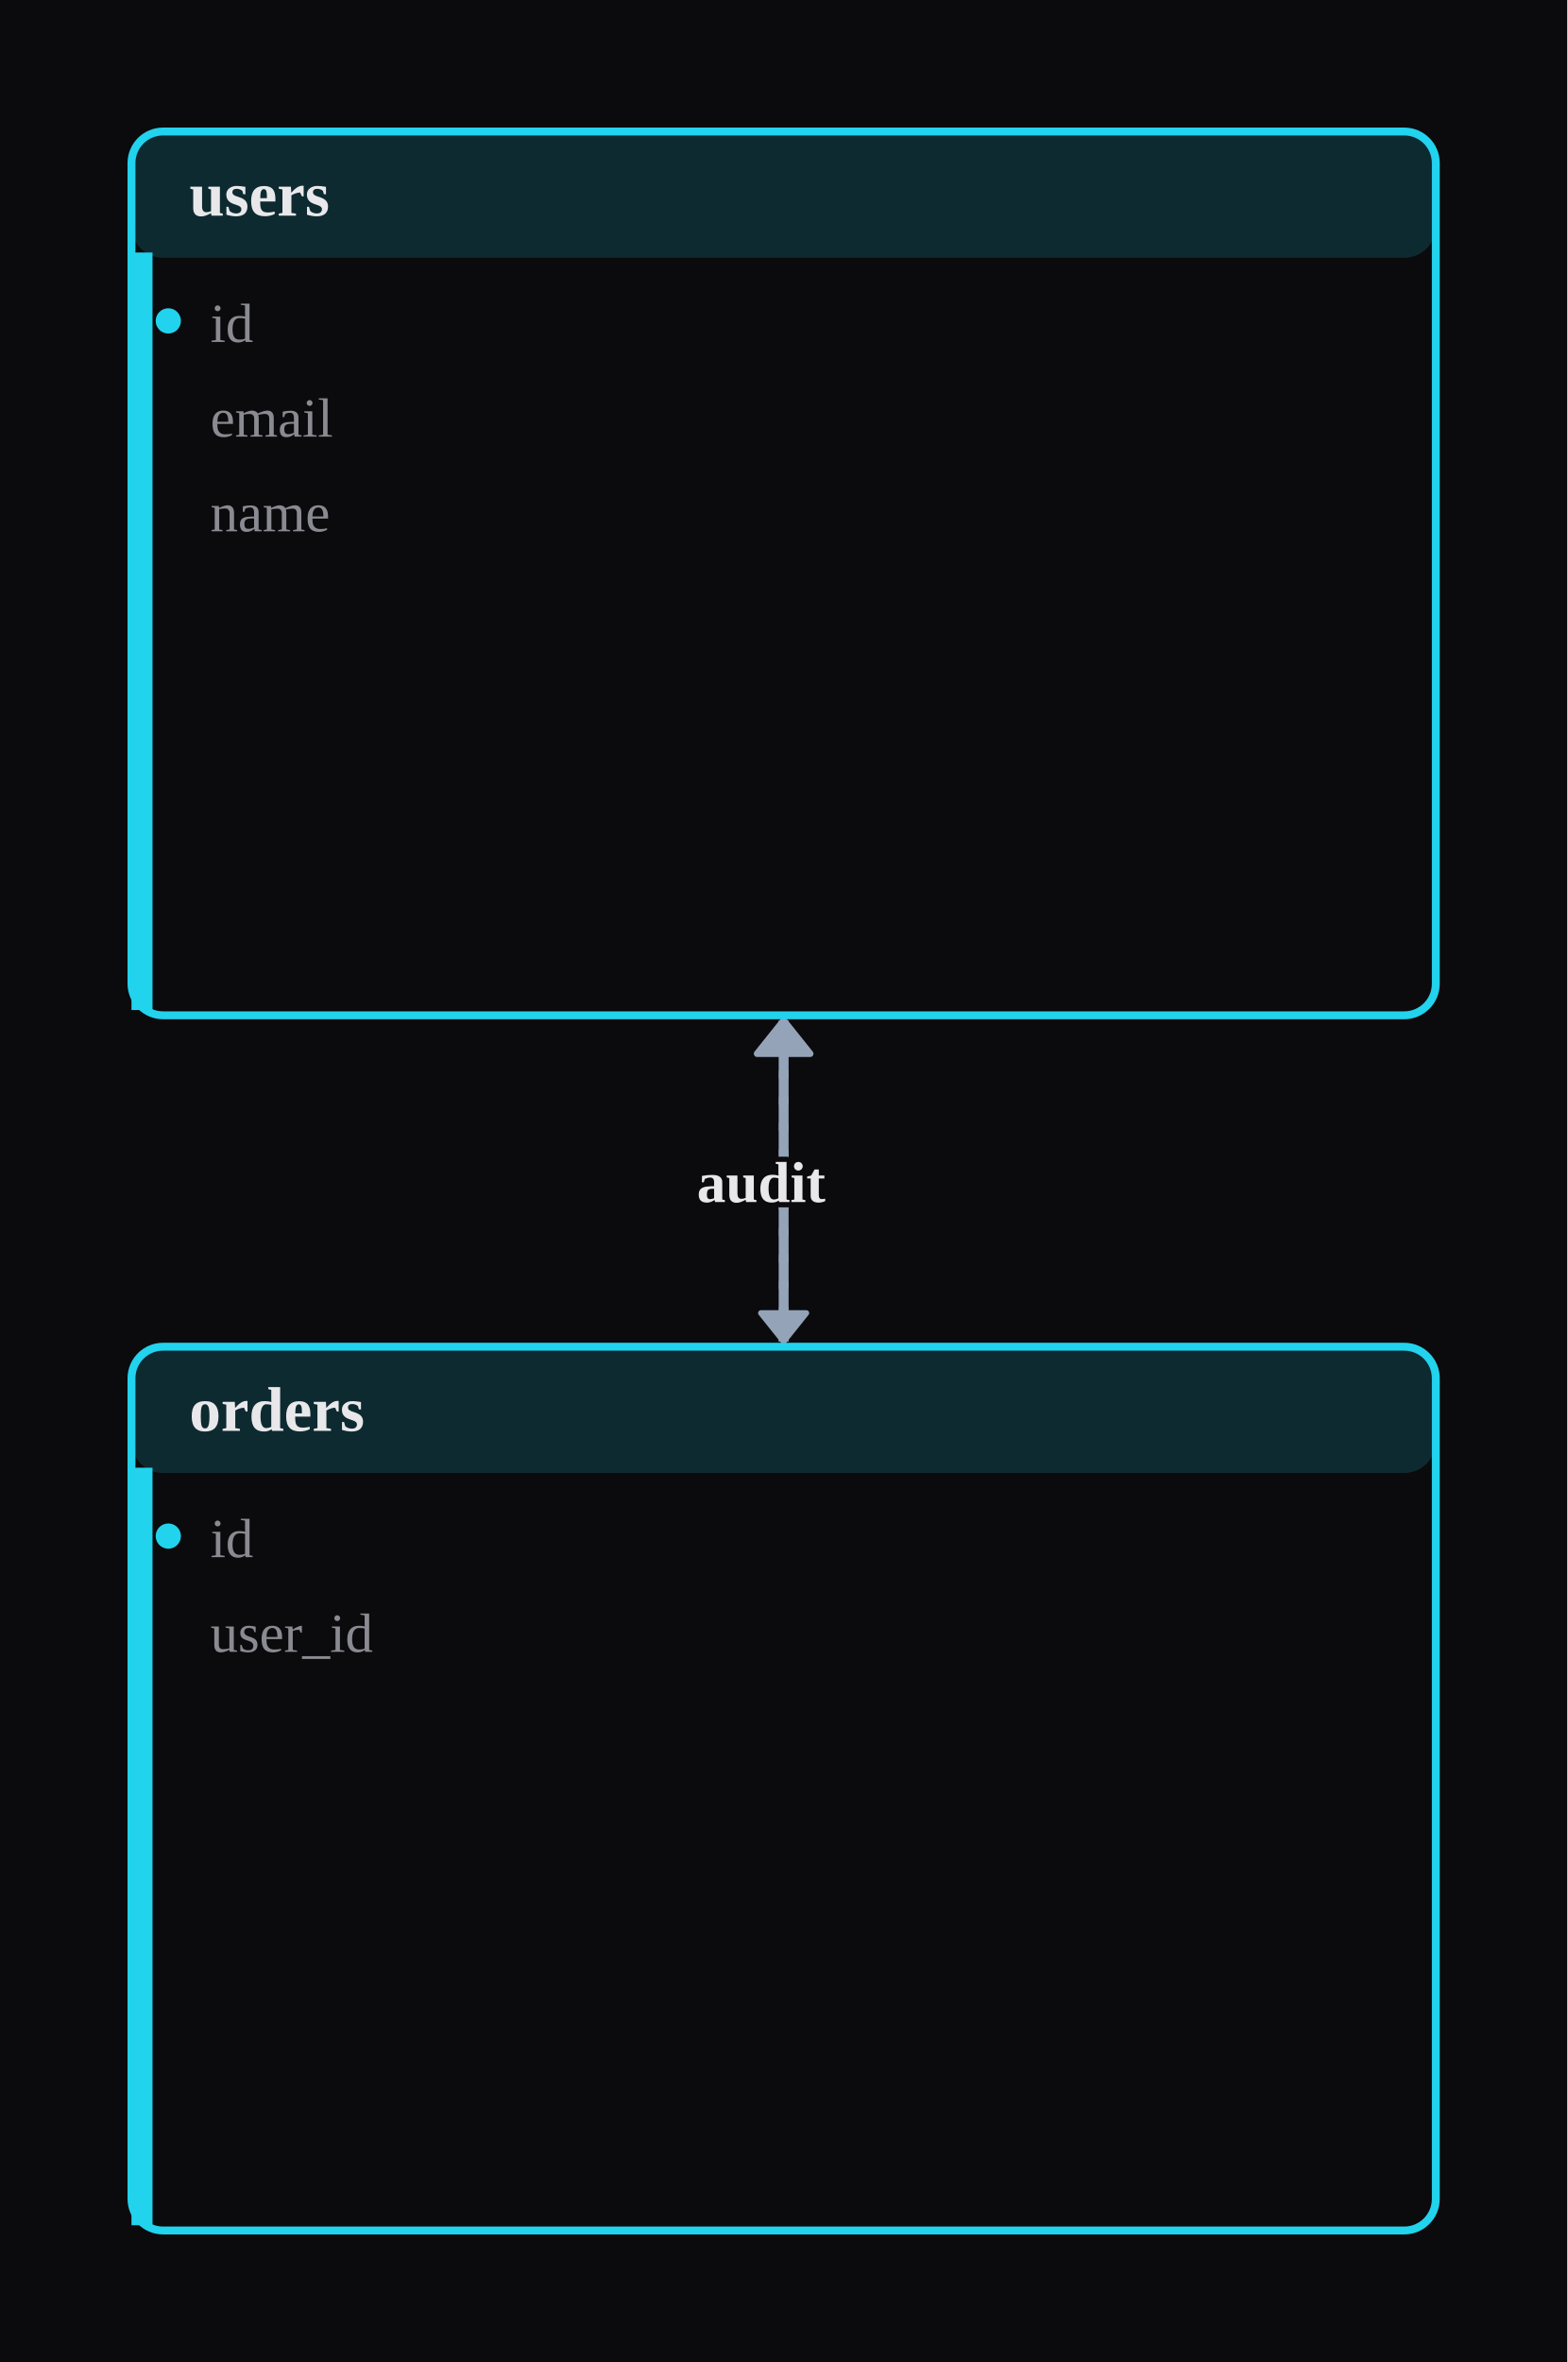
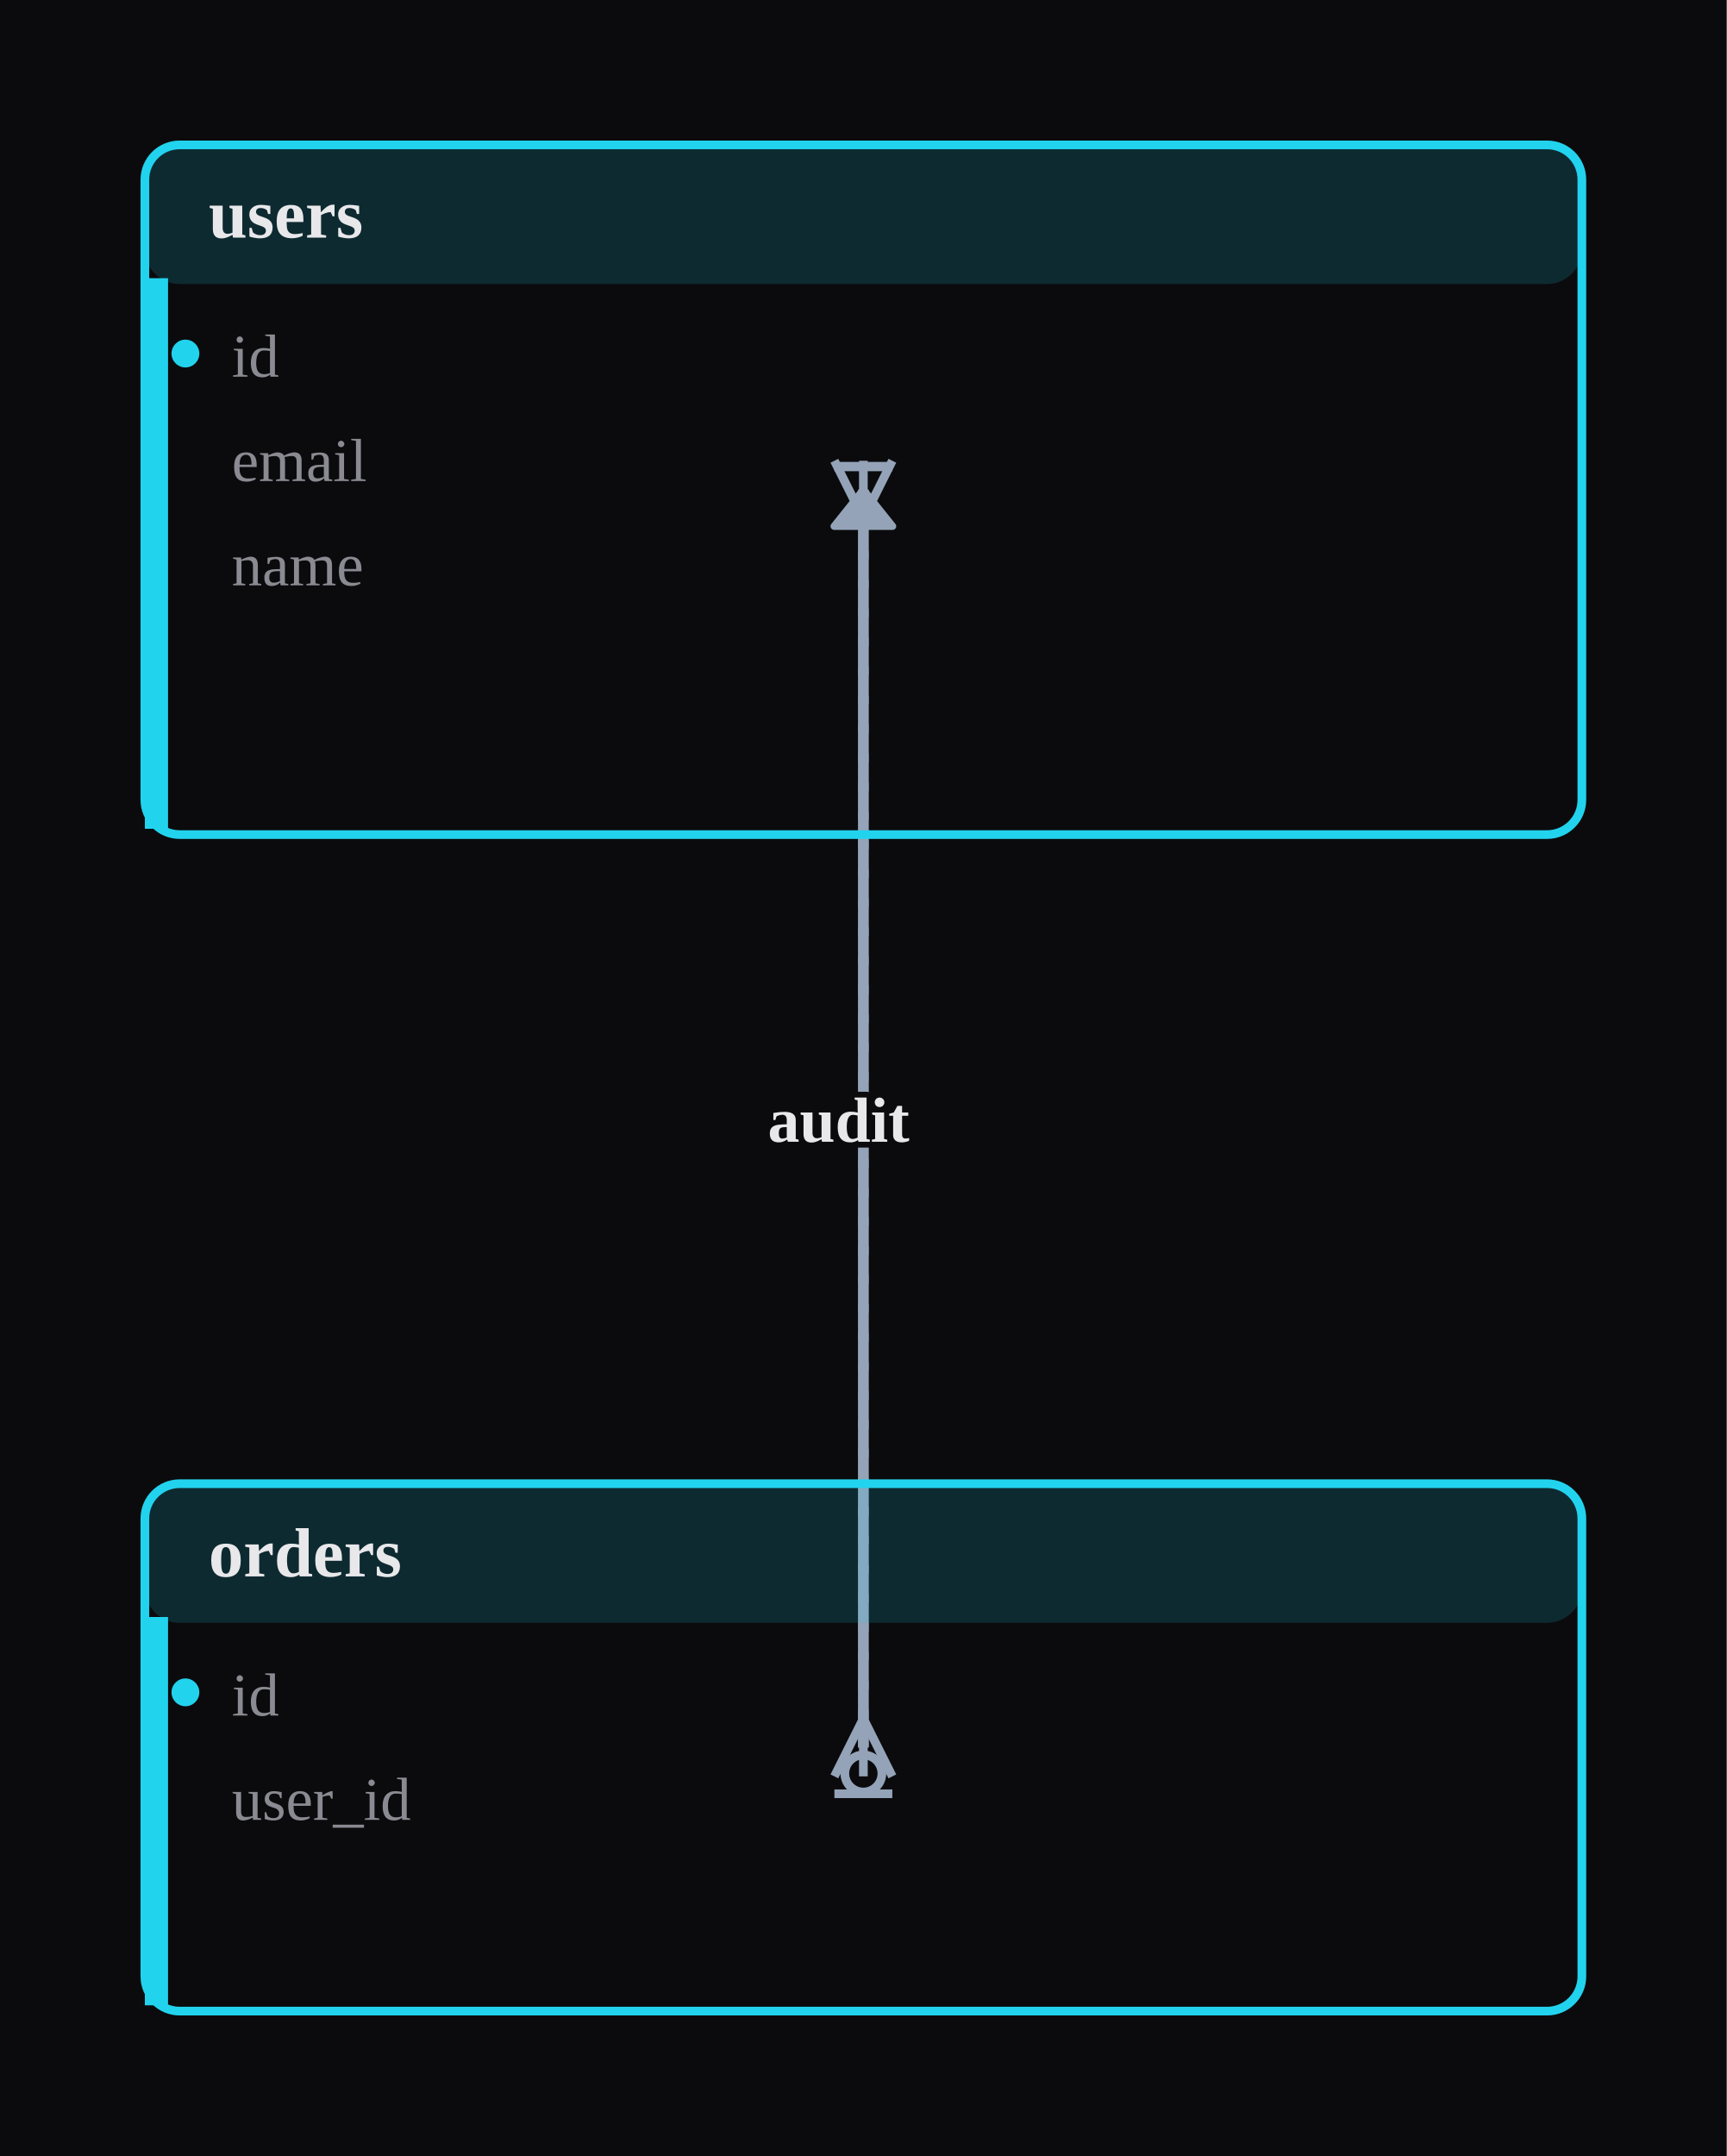
- <svg xmlns="http://www.w3.org/2000/svg" width="298" height="449" viewBox="0 0 298 449" data-theme="dark">
-   <rect width="298" height="449" fill="#0b0b0d" />
+ <svg xmlns="http://www.w3.org/2000/svg" width="298" height="372" viewBox="0 0 298 372" data-theme="dark">
+   <rect width="298" height="372" fill="#0b0b0d" />
  <style>
  :root, svg {
    --bg:#0b0b0d;
    --surface:#131316;
    --elevated:#1a1b1f;
    --border:#26272c;
    --border-strong:#33343a;
    --fg:#e8e8ea;
    --dim:#8a8a92;
    --dim2:#63636b;
    --acc:#f54e00;
    --acc-soft:rgba(245, 78, 0, 0.14);
    --sel:#3b82f6;
    --sel-soft:rgba(59, 130, 246, 0.14);
    --green:#4ade80;
    --red:#f87171;
    --danger:#ef4444;
    --card:#1a1b1f;
    --c-accent:#f54e00;
    --c-green:#4ade80;
    --c-cyan:#22d3ee;
    --c-violet:#a78bfa;
    --c-amber:#fbbf24;
    --c-slate:#94a3b8;
    --c-red:#ff6b6b;
    --c-blue:#7aa2ff;
    --c-pink:#f783ac;
    --c-black:#000000;
    --c-white:#ffffff;
  }
</style>
  <defs>
-     <marker id="ar-mk-ba2mas" markerWidth="18" markerHeight="12" viewBox="-10 -10 20 20" markerUnits="strokeWidth" refX="0" refY="0" orient="auto-start-reverse">
-       <polyline points="-5,-4 0,0 -5,4 -5,-4" fill="#94a3b8" stroke="#94a3b8" stroke-width="1" stroke-linecap="round" stroke-linejoin="round" />
+     <marker id="ar-mk-ul7ypc" markerWidth="10" markerHeight="12" viewBox="0 0 10 12" refX="5" refY="6" orient="auto-start-reverse" markerUnits="userSpaceOnUse">
+       <path d="M9 1 V11" stroke="#94a3b8" stroke-width="1.6" />
+     </marker>
+     <marker id="ar-mk-ovcmtx" markerWidth="12" markerHeight="12" viewBox="0 0 12 12" refX="6" refY="6" orient="auto-start-reverse" markerUnits="userSpaceOnUse">
+       <g stroke="#94a3b8" stroke-width="1.5" fill="none">
+         <path d="M11 1 L1 6" />
+         <path d="M11 11 L1 6" />
+         <path d="M11 6 L1 6" />
+       </g>
+     </marker>
+     <marker id="ar-mk-skgqit" markerWidth="18" markerHeight="12" viewBox="0 0 18 12" refX="9" refY="6" orient="auto-start-reverse" markerUnits="userSpaceOnUse">
+       <g stroke="#94a3b8" stroke-width="1.5" fill="none">
+         <circle cx="13.5" cy="6" r="3.2" />
+         <path d="M17 1 V11" />
+       </g>
    </marker>
    <marker id="ar-mk-ba568u" markerWidth="14" markerHeight="14" viewBox="-10 -10 20 20" markerUnits="strokeWidth" refX="0" refY="0" orient="auto-start-reverse">
      <polyline points="-5,-4 0,0 -5,4 -5,-4" fill="#94a3b8" stroke="#94a3b8" stroke-width="1" stroke-linecap="round" stroke-linejoin="round" />
    </marker>
  </defs>
  <g transform="translate(24,24)">
-     <path d="M125,170 C125,200.5 125,200.5 125,231" fill="none" stroke="#94a3b8" stroke-width="1.8" marker-end="url(#ar-mk-ba2mas)" />
-     <path d="M125,231 C125,200.5 125,200.5 125,170" fill="none" stroke="#94a3b8" stroke-width="1.8" marker-end="url(#ar-mk-ba2mas)" />
-     <path d="M125,231 C125,200.5 125,200.5 125,170" fill="none" stroke="#94a3b8" stroke-width="1.8" stroke-dasharray="1.5 3.5" marker-end="url(#ar-mk-ba568u)" />
-     <text x="108.5" y="204.5" font-size="11" font-weight="600" fill="#e8e8ea" stroke="#0b0b0d" stroke-width="2" stroke-linejoin="round" paint-order="stroke">audit</text>
+     <path d="M 125,60.5 L 125,277.5" fill="none" stroke="#94a3b8" stroke-width="1.8" marker-end="url(#ar-mk-ovcmtx)" marker-start="url(#ar-mk-ul7ypc)" />
+     <path d="M 125,277.5 L 125,60.5" fill="none" stroke="#94a3b8" stroke-width="1.8" marker-end="url(#ar-mk-ovcmtx)" marker-start="url(#ar-mk-skgqit)" />
+     <path d="M 125,277.5 L 125,60.5" fill="none" stroke="#94a3b8" stroke-width="1.8" stroke-dasharray="1.5 3.5" marker-end="url(#ar-mk-ba568u)" />
+     <text x="108.5" y="173" font-size="11" font-weight="600" fill="#e8e8ea" stroke="#0b0b0d" stroke-width="2" stroke-linejoin="round" paint-order="stroke">audit</text>
  </g>
  <g data-ar-node="users" transform="translate(24,24)">
-     <rect x="1" y="1" width="248" height="168" rx="6" fill="none" stroke="#22d3ee" stroke-width="1.5" />
+     <rect x="1" y="1" width="248" height="119" rx="6" fill="none" stroke="#22d3ee" stroke-width="1.5" />
    <rect x="1" y="1" width="248" height="24" rx="6" fill="#22d3ee" fill-opacity="0.16" />
-     <rect x="1" y="24" width="4" height="144" fill="#22d3ee" />
+     <rect x="1" y="24" width="4" height="95" fill="#22d3ee" />
    <text x="12" y="17" font-size="12" font-weight="650" fill="#e8e8ea">users</text>
    <circle cx="8" cy="37" r="2.4" fill="#22d3ee" />
    <text x="16" y="41" font-size="10.5" font-weight="450" fill="#8a8a92">id</text>
    <text x="16" y="59" font-size="10.5" font-weight="450" fill="#8a8a92">email</text>
    <text x="16" y="77" font-size="10.5" font-weight="450" fill="#8a8a92">name</text>
  </g>
  <g data-ar-node="orders" transform="translate(24,255)">
-     <rect x="1" y="1" width="248" height="168" rx="6" fill="none" stroke="#22d3ee" stroke-width="1.5" />
+     <rect x="1" y="1" width="248" height="91" rx="6" fill="none" stroke="#22d3ee" stroke-width="1.5" />
    <rect x="1" y="1" width="248" height="24" rx="6" fill="#22d3ee" fill-opacity="0.16" />
-     <rect x="1" y="24" width="4" height="144" fill="#22d3ee" />
+     <rect x="1" y="24" width="4" height="67" fill="#22d3ee" />
    <text x="12" y="17" font-size="12" font-weight="650" fill="#e8e8ea">orders</text>
    <circle cx="8" cy="37" r="2.4" fill="#22d3ee" />
    <text x="16" y="41" font-size="10.5" font-weight="450" fill="#8a8a92">id</text>
    <text x="16" y="59" font-size="10.5" font-weight="450" fill="#8a8a92">user_id</text>
  </g>
</svg>
